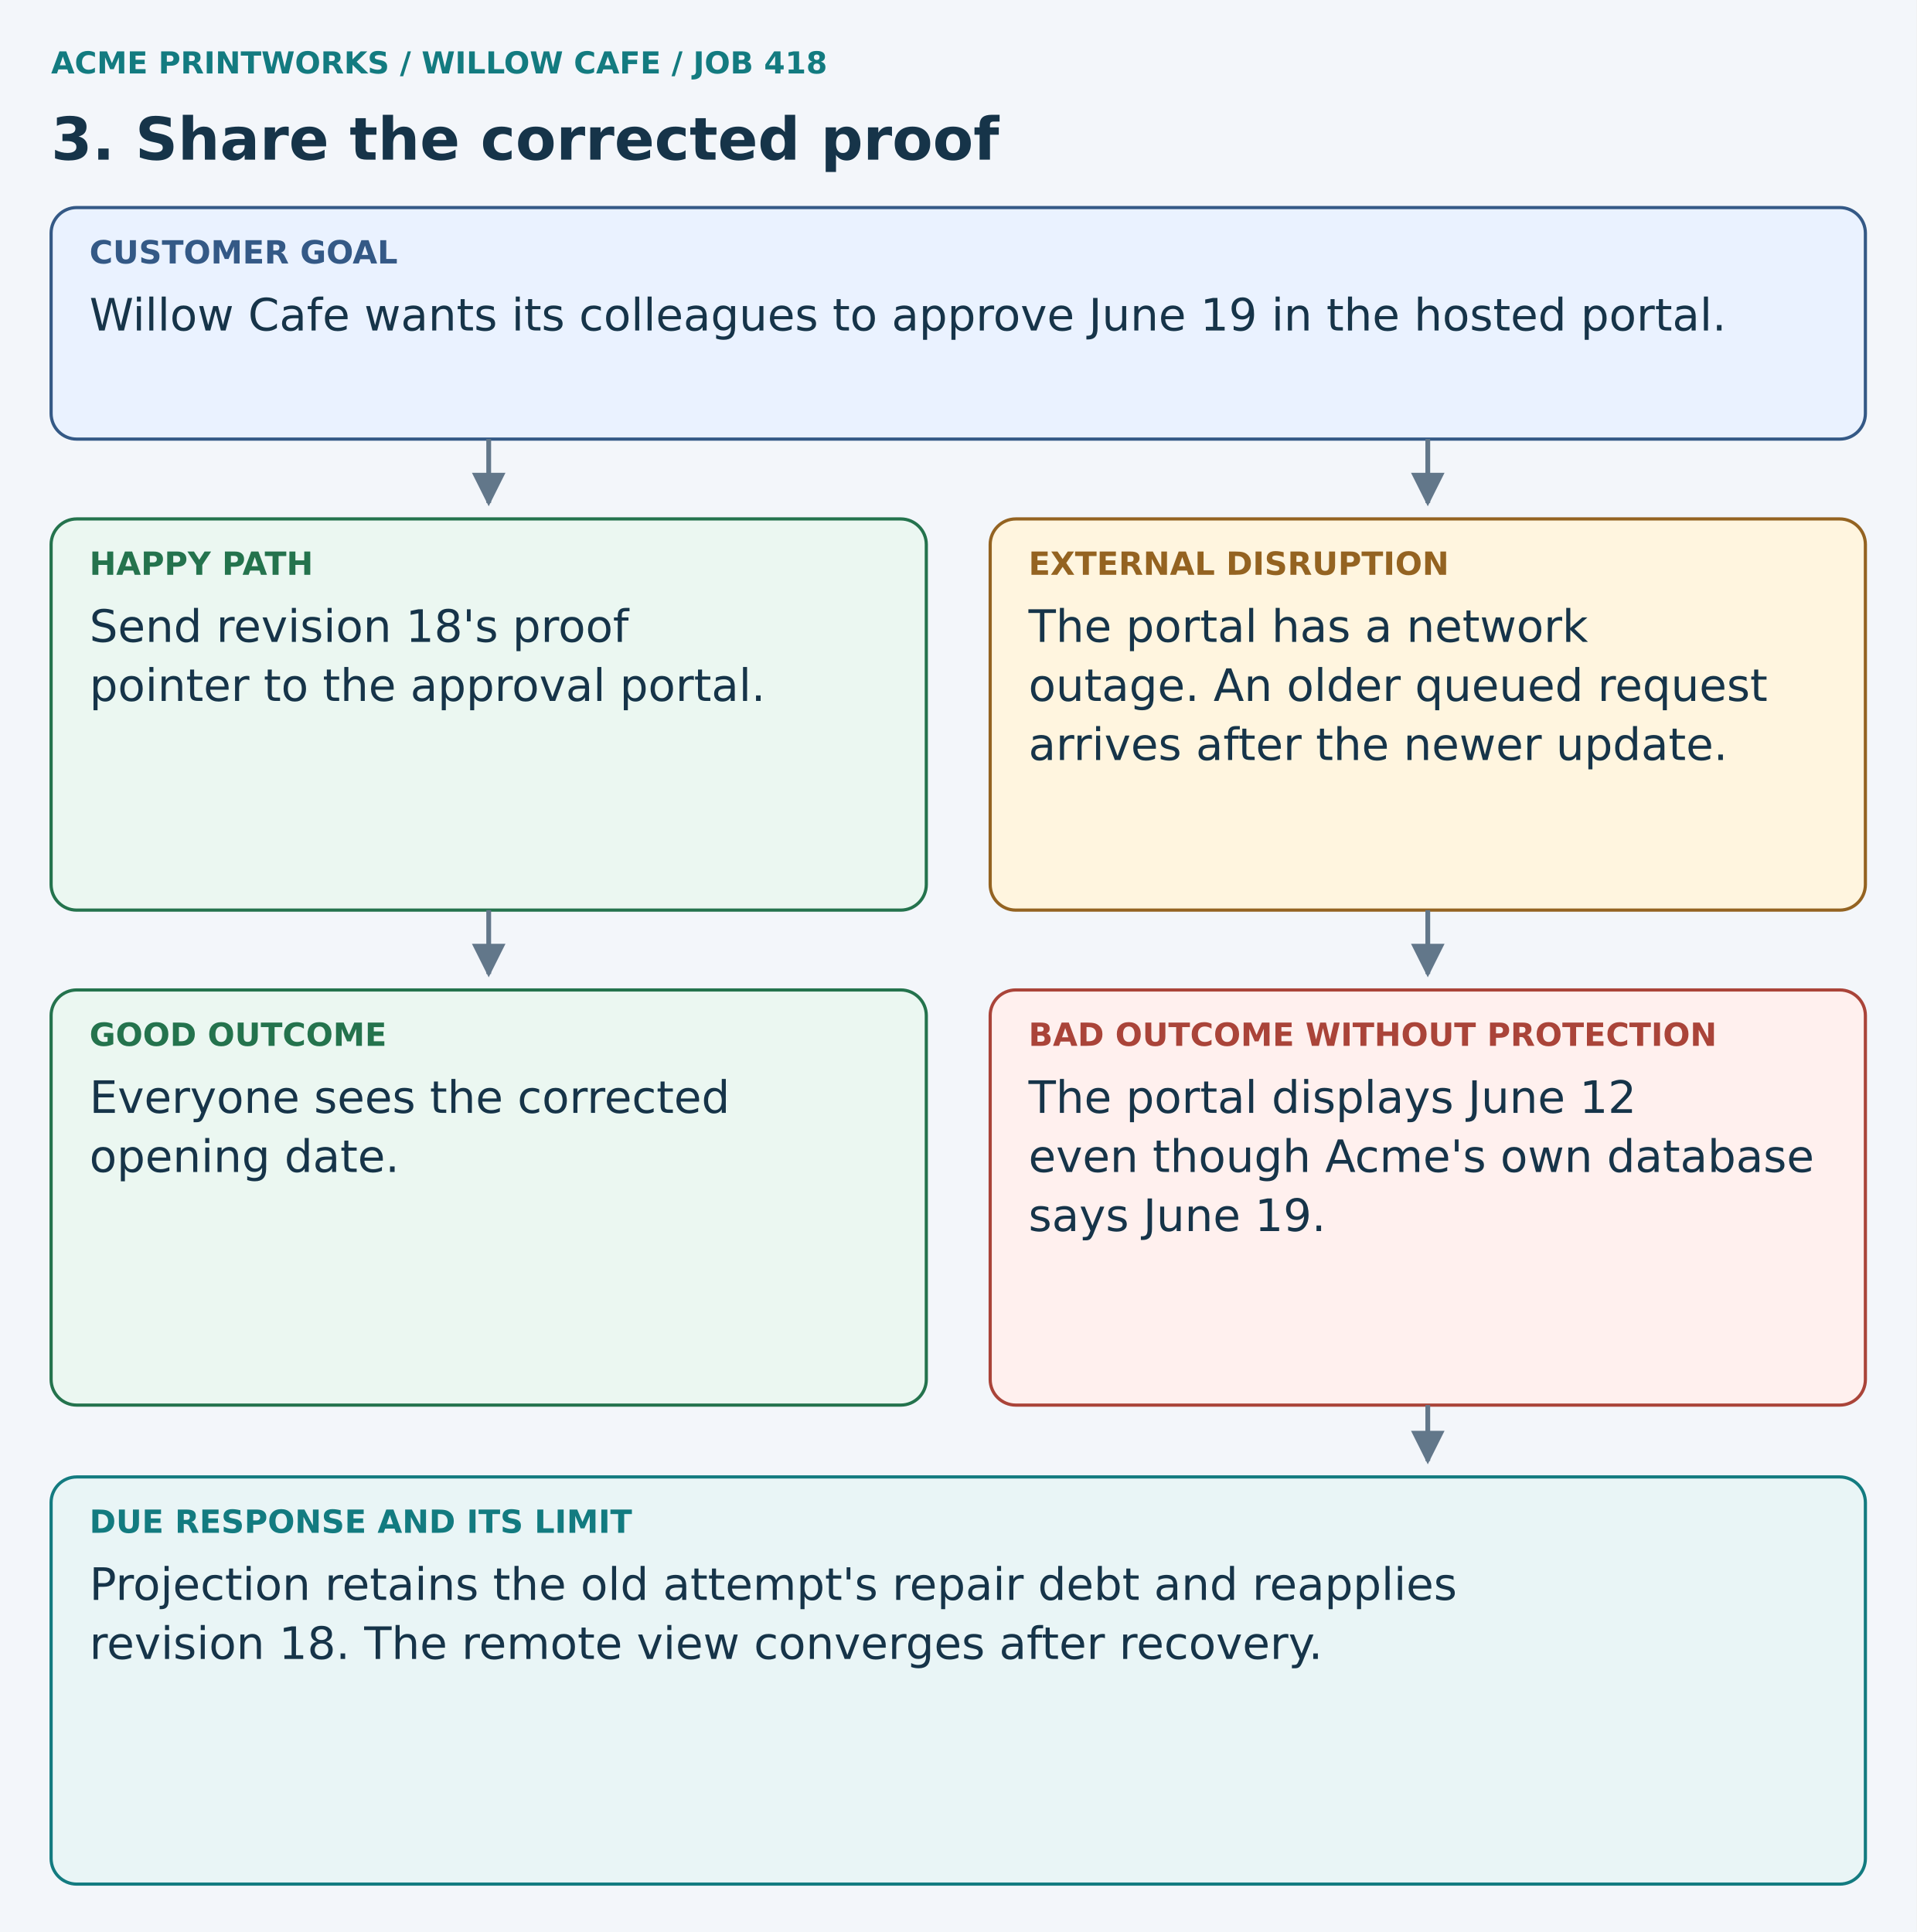
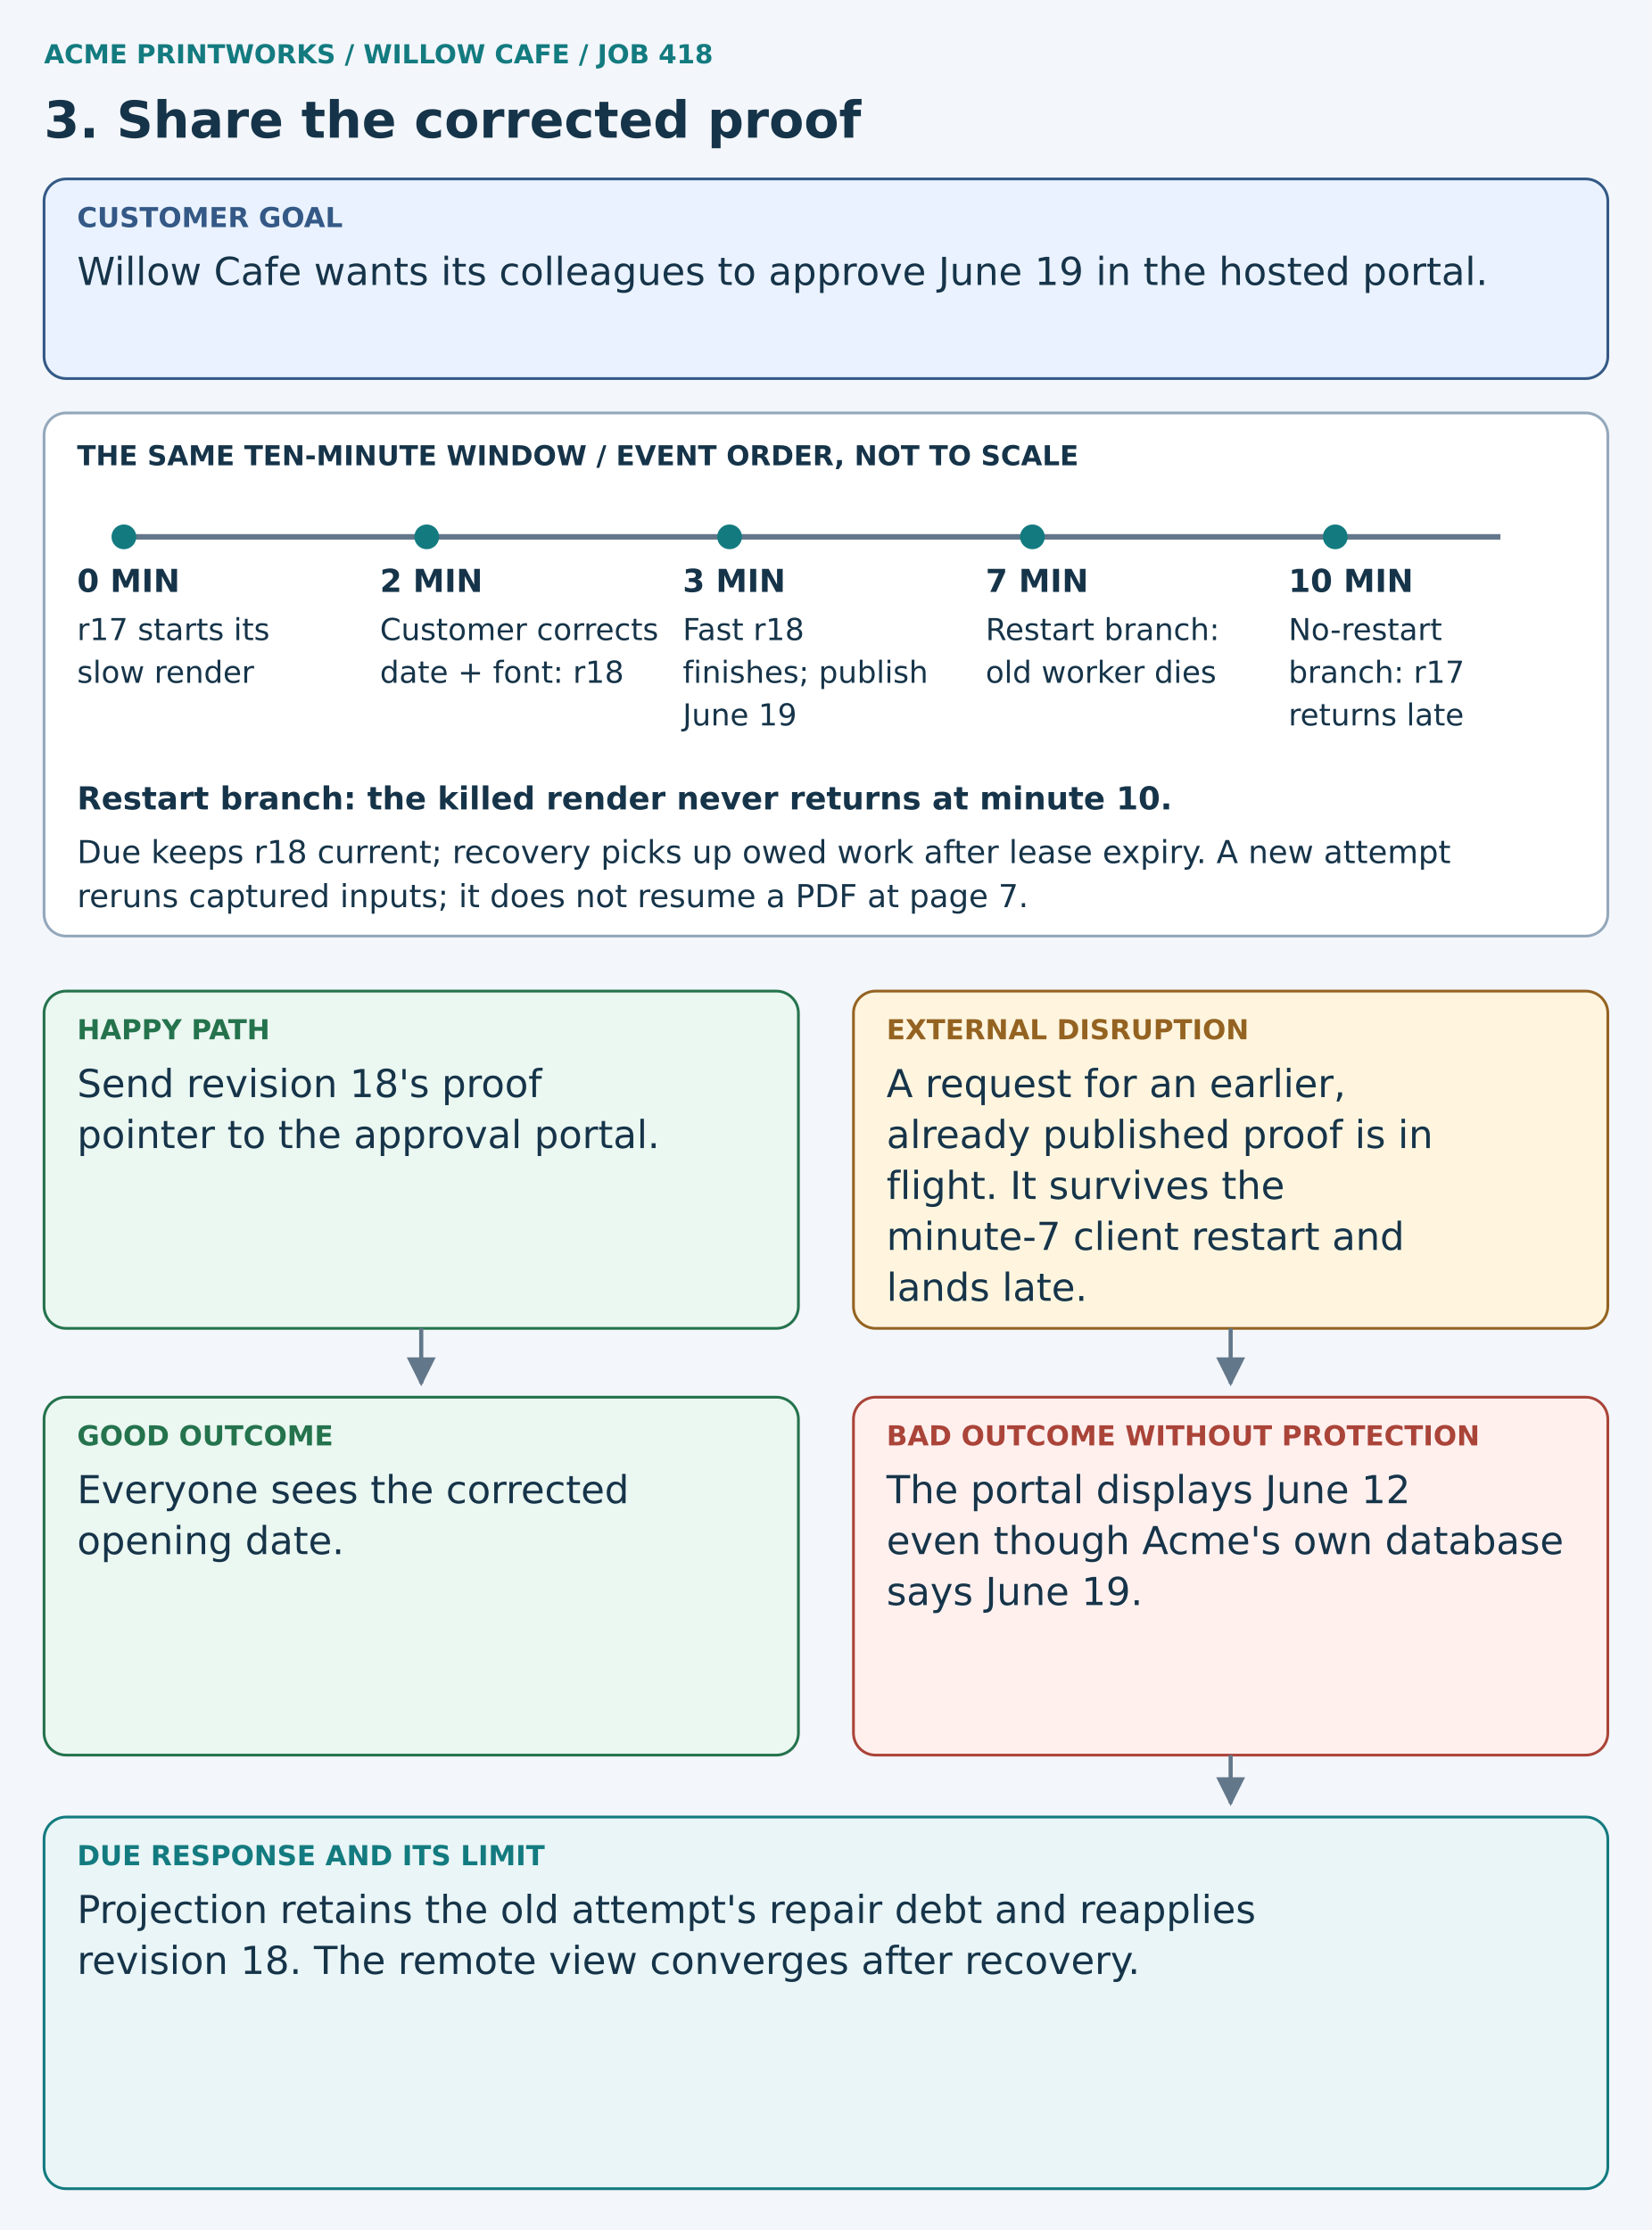
- <svg xmlns="http://www.w3.org/2000/svg" width="1200" height="1210" viewBox="0 0 1200 1210">
+ <svg xmlns="http://www.w3.org/2000/svg" width="1200" height="1620" viewBox="0 0 1200 1620">
  <style>text{font-family:DejaVu Sans,Arial,sans-serif}</style>
  <defs>
    <marker id="arrow" viewBox="0 0 10 10" refX="9" refY="5" markerWidth="7" markerHeight="7" orient="auto-start-reverse">
      <path d="M0 0L10 5L0 10z" fill="#62778a" />
    </marker>
  </defs>
-   <rect width="1200" height="1210" fill="#f3f6fa" />
+   <rect width="1200" height="1620" fill="#f3f6fa" />
  <text x="32" y="46" fill="#137b80" font-size="19" font-weight="700">ACME PRINTWORKS  /  WILLOW CAFE  /  JOB 418</text>
  <text x="32" y="100" fill="#163449" font-size="37" font-weight="700">3. Share the corrected proof</text>
  <rect x="32" y="130" width="1136" height="145" rx="16" fill="#eaf2ff" stroke="#345986" stroke-width="2" />
  <text x="56" y="165" fill="#345986" font-size="20" font-weight="700">CUSTOMER GOAL</text>
  <text x="56" y="207" fill="#163449" font-size="28" font-weight="400">Willow Cafe wants its colleagues to approve June 19 in the hosted portal.</text>
-   <rect x="32" y="325" width="548" height="245" rx="16" fill="#ebf7f1" stroke="#24734d" stroke-width="2" />
-   <text x="56" y="360" fill="#24734d" font-size="20" font-weight="700">HAPPY PATH</text>
-   <text x="56" y="402" fill="#163449" font-size="28" font-weight="400">Send revision 18's proof</text>
-   <text x="56" y="439" fill="#163449" font-size="28" font-weight="400">pointer to the approval portal.</text>
-   <rect x="620" y="325" width="548" height="245" rx="16" fill="#fff5df" stroke="#946321" stroke-width="2" />
-   <text x="644" y="360" fill="#946321" font-size="20" font-weight="700">EXTERNAL DISRUPTION</text>
-   <text x="644" y="402" fill="#163449" font-size="28" font-weight="400">The portal has a network</text>
-   <text x="644" y="439" fill="#163449" font-size="28" font-weight="400">outage. An older queued request</text>
-   <text x="644" y="476" fill="#163449" font-size="28" font-weight="400">arrives after the newer update.</text>
-   <rect x="32" y="620" width="548" height="260" rx="16" fill="#ebf7f1" stroke="#24734d" stroke-width="2" />
-   <text x="56" y="655" fill="#24734d" font-size="20" font-weight="700">GOOD OUTCOME</text>
-   <text x="56" y="697" fill="#163449" font-size="28" font-weight="400">Everyone sees the corrected</text>
-   <text x="56" y="734" fill="#163449" font-size="28" font-weight="400">opening date.</text>
-   <rect x="620" y="620" width="548" height="260" rx="16" fill="#fff0ee" stroke="#aa4439" stroke-width="2" />
-   <text x="644" y="655" fill="#aa4439" font-size="20" font-weight="700">BAD OUTCOME WITHOUT PROTECTION</text>
-   <text x="644" y="697" fill="#163449" font-size="28" font-weight="400">The portal displays June 12</text>
-   <text x="644" y="734" fill="#163449" font-size="28" font-weight="400">even though Acme's own database</text>
-   <text x="644" y="771" fill="#163449" font-size="28" font-weight="400">says June 19.</text>
-   <rect x="32" y="925" width="1136" height="255" rx="16" fill="#e9f5f6" stroke="#137b80" stroke-width="2" />
-   <text x="56" y="960" fill="#137b80" font-size="20" font-weight="700">DUE RESPONSE AND ITS LIMIT</text>
-   <text x="56" y="1002" fill="#163449" font-size="28" font-weight="400">Projection retains the old attempt's repair debt and reapplies</text>
-   <text x="56" y="1039" fill="#163449" font-size="28" font-weight="400">revision 18. The remote view converges after recovery.</text>
-   <path d="M306 275V315" fill="none" stroke="#62778a" stroke-width="3" marker-end="url(#arrow)" />
-   <path d="M894 275V315" fill="none" stroke="#62778a" stroke-width="3" marker-end="url(#arrow)" />
-   <path d="M306 570V610" fill="none" stroke="#62778a" stroke-width="3" marker-end="url(#arrow)" />
-   <path d="M894 570V610" fill="none" stroke="#62778a" stroke-width="3" marker-end="url(#arrow)" />
-   <path d="M894 880V915" fill="none" stroke="#62778a" stroke-width="3" marker-end="url(#arrow)" />
+   <rect x="32" y="300" width="1136" height="380" rx="16" fill="#ffffff" stroke="#94a8bc" stroke-width="2" />
+   <text x="56" y="338" fill="#163449" font-size="20" font-weight="700">THE SAME TEN-MINUTE WINDOW  /  EVENT ORDER, NOT TO SCALE</text>
+   <path d="M90 390H1090" stroke="#62778a" stroke-width="4" />
+   <text x="56" y="588" fill="#163449" font-size="23" font-weight="700">Restart branch: the killed render never returns at minute 10.</text>
+   <text x="56" y="627" fill="#163449" font-size="23" font-weight="400">Due keeps r18 current; recovery picks up owed work after lease expiry. A new attempt</text>
+   <text x="56" y="659" fill="#163449" font-size="23" font-weight="400">reruns captured inputs; it does not resume a PDF at page 7.</text>
+   <rect x="32" y="720" width="548" height="245" rx="16" fill="#ebf7f1" stroke="#24734d" stroke-width="2" />
+   <text x="56" y="755" fill="#24734d" font-size="20" font-weight="700">HAPPY PATH</text>
+   <text x="56" y="797" fill="#163449" font-size="28" font-weight="400">Send revision 18's proof</text>
+   <text x="56" y="834" fill="#163449" font-size="28" font-weight="400">pointer to the approval portal.</text>
+   <rect x="620" y="720" width="548" height="245" rx="16" fill="#fff5df" stroke="#946321" stroke-width="2" />
+   <text x="644" y="755" fill="#946321" font-size="20" font-weight="700">EXTERNAL DISRUPTION</text>
+   <text x="644" y="797" fill="#163449" font-size="28" font-weight="400">A request for an earlier,</text>
+   <text x="644" y="834" fill="#163449" font-size="28" font-weight="400">already published proof is in</text>
+   <text x="644" y="871" fill="#163449" font-size="28" font-weight="400">flight. It survives the</text>
+   <text x="644" y="908" fill="#163449" font-size="28" font-weight="400">minute-7 client restart and</text>
+   <text x="644" y="945" fill="#163449" font-size="28" font-weight="400">lands late.</text>
+   <rect x="32" y="1015" width="548" height="260" rx="16" fill="#ebf7f1" stroke="#24734d" stroke-width="2" />
+   <text x="56" y="1050" fill="#24734d" font-size="20" font-weight="700">GOOD OUTCOME</text>
+   <text x="56" y="1092" fill="#163449" font-size="28" font-weight="400">Everyone sees the corrected</text>
+   <text x="56" y="1129" fill="#163449" font-size="28" font-weight="400">opening date.</text>
+   <rect x="620" y="1015" width="548" height="260" rx="16" fill="#fff0ee" stroke="#aa4439" stroke-width="2" />
+   <text x="644" y="1050" fill="#aa4439" font-size="20" font-weight="700">BAD OUTCOME WITHOUT PROTECTION</text>
+   <text x="644" y="1092" fill="#163449" font-size="28" font-weight="400">The portal displays June 12</text>
+   <text x="644" y="1129" fill="#163449" font-size="28" font-weight="400">even though Acme's own database</text>
+   <text x="644" y="1166" fill="#163449" font-size="28" font-weight="400">says June 19.</text>
+   <rect x="32" y="1320" width="1136" height="270" rx="16" fill="#e9f5f6" stroke="#137b80" stroke-width="2" />
+   <text x="56" y="1355" fill="#137b80" font-size="20" font-weight="700">DUE RESPONSE AND ITS LIMIT</text>
+   <text x="56" y="1397" fill="#163449" font-size="28" font-weight="400">Projection retains the old attempt's repair debt and reapplies</text>
+   <text x="56" y="1434" fill="#163449" font-size="28" font-weight="400">revision 18. The remote view converges after recovery.</text>
+   <circle cx="90" cy="390" r="9" fill="#137b80" />
+   <text x="56" y="430" fill="#163449" font-size="23" font-weight="700">0 MIN</text>
+   <text x="56" y="465" fill="#163449" font-size="22" font-weight="400">r17 starts its</text>
+   <text x="56" y="496" fill="#163449" font-size="22" font-weight="400">slow render</text>
+   <circle cx="310" cy="390" r="9" fill="#137b80" />
+   <text x="276" y="430" fill="#163449" font-size="23" font-weight="700">2 MIN</text>
+   <text x="276" y="465" fill="#163449" font-size="22" font-weight="400">Customer corrects</text>
+   <text x="276" y="496" fill="#163449" font-size="22" font-weight="400">date + font: r18</text>
+   <circle cx="530" cy="390" r="9" fill="#137b80" />
+   <text x="496" y="430" fill="#163449" font-size="23" font-weight="700">3 MIN</text>
+   <text x="496" y="465" fill="#163449" font-size="22" font-weight="400">Fast r18</text>
+   <text x="496" y="496" fill="#163449" font-size="22" font-weight="400">finishes; publish</text>
+   <text x="496" y="527" fill="#163449" font-size="22" font-weight="400">June 19</text>
+   <circle cx="750" cy="390" r="9" fill="#137b80" />
+   <text x="716" y="430" fill="#163449" font-size="23" font-weight="700">7 MIN</text>
+   <text x="716" y="465" fill="#163449" font-size="22" font-weight="400">Restart branch:</text>
+   <text x="716" y="496" fill="#163449" font-size="22" font-weight="400">old worker dies</text>
+   <circle cx="970" cy="390" r="9" fill="#137b80" />
+   <text x="936" y="430" fill="#163449" font-size="23" font-weight="700">10 MIN</text>
+   <text x="936" y="465" fill="#163449" font-size="22" font-weight="400">No-restart</text>
+   <text x="936" y="496" fill="#163449" font-size="22" font-weight="400">branch: r17</text>
+   <text x="936" y="527" fill="#163449" font-size="22" font-weight="400">returns late</text>
+   <path d="M306 965V1005" fill="none" stroke="#62778a" stroke-width="3" marker-end="url(#arrow)" />
+   <path d="M894 965V1005" fill="none" stroke="#62778a" stroke-width="3" marker-end="url(#arrow)" />
+   <path d="M894 1275V1310" fill="none" stroke="#62778a" stroke-width="3" marker-end="url(#arrow)" />
</svg>
